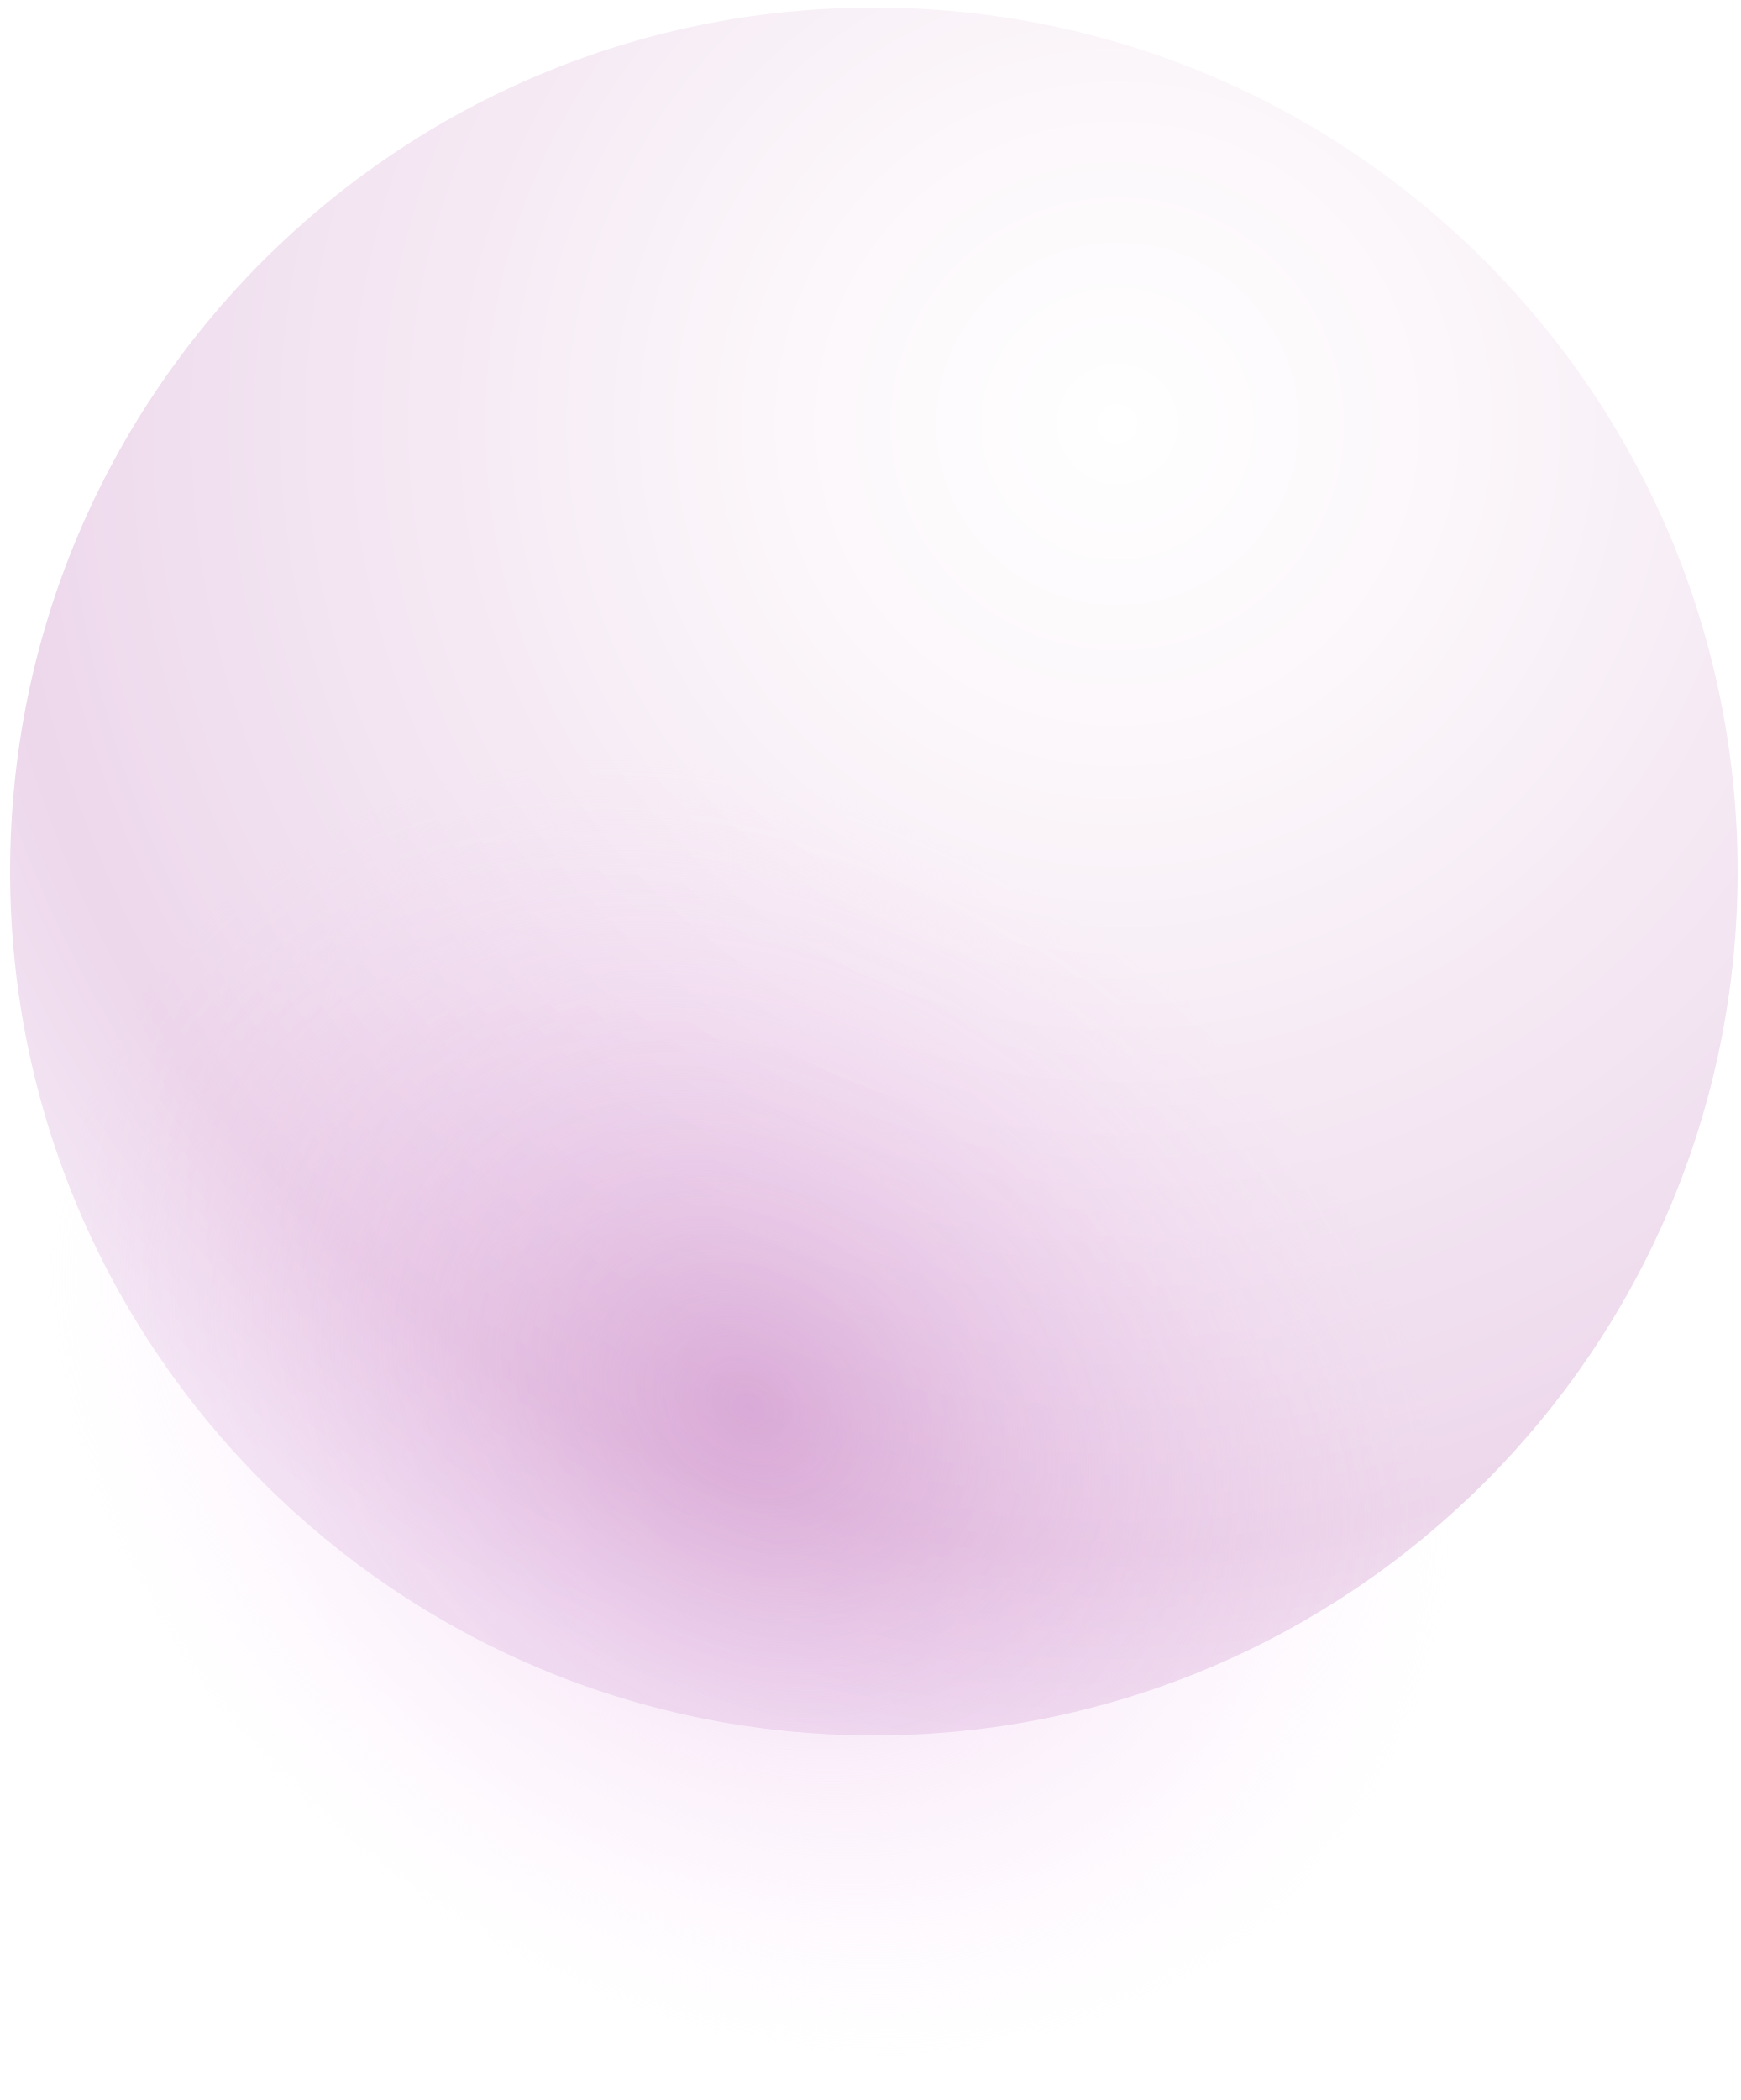
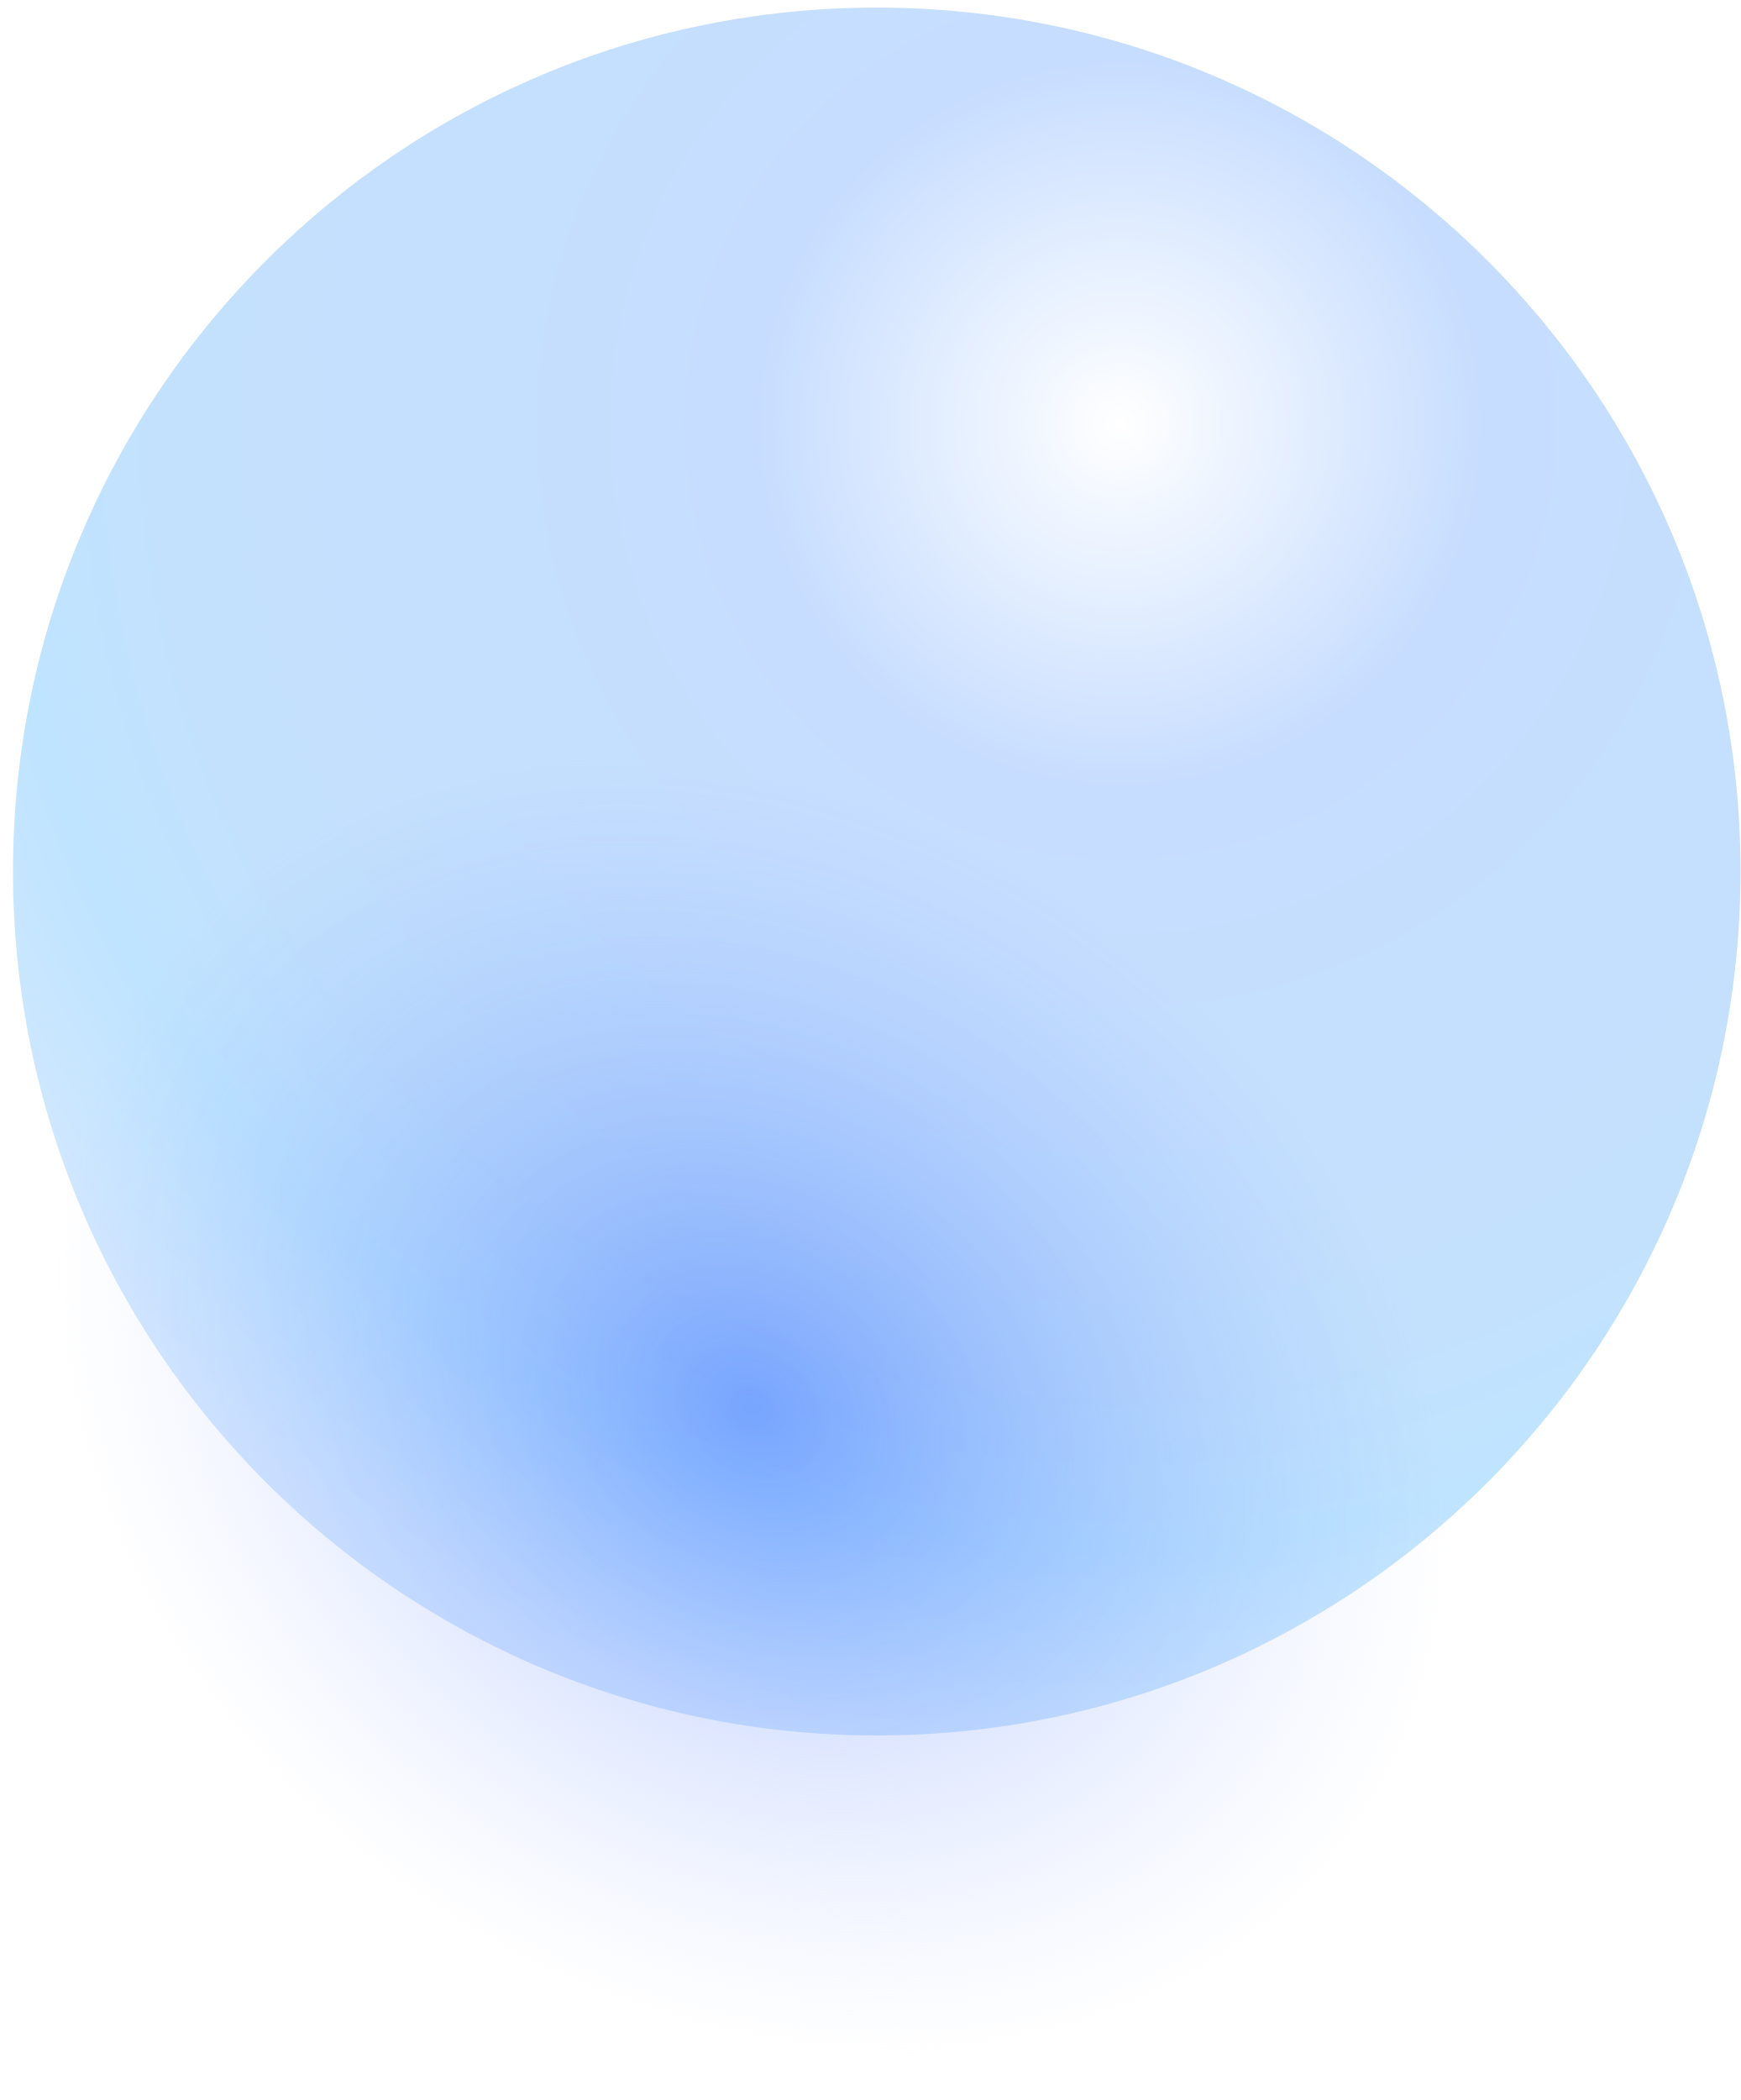
<svg xmlns="http://www.w3.org/2000/svg" width="131" height="158" viewBox="0 0 131 158" fill="none">
-   <path d="M65.76 130.57C101.658 130.57 130.76 101.469 130.76 65.57C130.76 29.672 101.658 0.57 65.76 0.57C29.861 0.57 0.76 29.672 0.76 65.57C0.76 101.469 29.861 130.57 65.76 130.57Z" fill="url(#paint0_radial_632_23969)" />
-   <path style="mix-blend-mode:multiply" d="M30.3 143.461C4.16 124.241 -4.58 91.721 10.77 70.831C26.13 49.941 59.77 48.581 85.92 67.791C112.06 87.011 120.8 119.531 105.45 140.421C90.09 161.311 56.45 162.671 30.3 143.461Z" fill="url(#paint1_radial_632_23969)" />
-   <path style="mix-blend-mode:overlay" opacity="0.7" d="M8.56 65.57C1.76 65.76 3 78.18 11.33 93.32C19.66 108.46 31.92 120.57 38.72 120.39C45.52 120.21 44.28 107.79 35.95 92.65C27.62 77.51 15.36 65.39 8.56 65.57Z" fill="url(#paint2_radial_632_23969)" />
-   <path style="mix-blend-mode:overlay" opacity="0.5" d="M76.03 58.191C65.7 41.981 66 22.631 76.71 14.991C87.42 7.341 104.48 14.291 114.82 30.501C125.16 46.711 124.85 66.051 114.14 73.701C103.42 81.351 86.36 74.401 76.02 58.191H76.03Z" fill="url(#paint3_radial_632_23969)" />
+   <path d="M65.978 130.572C101.876 130.572 130.978 101.47 130.978 65.572C130.978 29.673 101.876 0.572 65.978 0.572C30.079 0.572 0.978 29.673 0.978 65.572C0.978 101.47 30.079 130.572 65.978 130.572Z" fill="url(#paint0_radial_773_26434)" />
+   <path style="mix-blend-mode:multiply" d="M30.518 143.463C4.378 124.243 -4.362 91.723 10.988 70.833C26.348 49.943 59.988 48.583 86.138 67.793C112.278 87.013 121.018 119.533 105.668 140.423C90.308 161.313 56.668 162.673 30.518 143.463Z" fill="url(#paint1_radial_773_26434)" />
+   <path style="mix-blend-mode:overlay" opacity="0.7" d="M8.778 65.572C1.978 65.762 3.218 78.182 11.548 93.322C19.878 108.462 32.138 120.572 38.938 120.392C45.738 120.212 44.498 107.792 36.168 92.652C27.838 77.512 15.578 65.392 8.778 65.572Z" fill="url(#paint2_radial_773_26434)" />
+   <path style="mix-blend-mode:overlay" opacity="0.5" d="M76.248 58.192C65.918 41.982 66.218 22.632 76.928 14.992C87.638 7.342 104.698 14.292 115.038 30.502C125.378 46.712 125.068 66.052 114.358 73.702C103.638 81.352 86.578 74.402 76.238 58.192H76.248Z" fill="url(#paint3_radial_773_26434)" />
  <defs>
-     <radialGradient id="paint0_radial_632_23969" cx="0" cy="0" r="1" gradientUnits="userSpaceOnUse" gradientTransform="translate(84.2598 31.5703) scale(101.97)">
+     <radialGradient id="paint0_radial_773_26434" cx="0" cy="0" r="1" gradientUnits="userSpaceOnUse" gradientTransform="translate(84.4775 31.5718) scale(101.97)">
      <stop stop-color="white" />
-       <stop offset="0.27" stop-color="#FBF6FA" />
-       <stop offset="0.71" stop-color="#F0DFEF" />
-       <stop offset="0.84" stop-color="#EDD7EB" />
-       <stop offset="1" stop-color="#F4E8F5" />
+       <stop offset="0.27" stop-color="#C7DDFF" />
+       <stop offset="0.71" stop-color="#C3E1FD" />
+       <stop offset="0.84" stop-color="#BFE4FF" />
+       <stop offset="1" stop-color="#D5E8FF" />
    </radialGradient>
-     <radialGradient id="paint1_radial_632_23969" cx="0" cy="0" r="1" gradientUnits="userSpaceOnUse" gradientTransform="translate(56.3821 105.848) rotate(126.32) scale(45.064 56.33)">
-       <stop stop-color="#E8C6E7" />
-       <stop offset="1" stop-color="#FFEDFF" stop-opacity="0" />
+     <radialGradient id="paint1_radial_773_26434" cx="0" cy="0" r="1" gradientUnits="userSpaceOnUse" gradientTransform="translate(56.5999 105.849) rotate(126.32) scale(45.064 56.33)">
+       <stop stop-color="#9DB9FF" />
+       <stop offset="1" stop-color="#D7E0FF" stop-opacity="0" />
    </radialGradient>
-     <radialGradient id="paint2_radial_632_23969" cx="0" cy="0" r="1" gradientUnits="userSpaceOnUse" gradientTransform="translate(1053.26 1994.77) rotate(-118.82) scale(31.3624 10.9848)">
+     <radialGradient id="paint2_radial_773_26434" cx="0" cy="0" r="1" gradientUnits="userSpaceOnUse" gradientTransform="translate(1053.47 1994.78) rotate(-118.82) scale(31.3624 10.9848)">
      <stop stop-color="white" />
      <stop offset="0.1" stop-color="white" stop-opacity="0.85" />
      <stop offset="0.29" stop-color="white" stop-opacity="0.59" />
      <stop offset="0.47" stop-color="white" stop-opacity="0.38" />
      <stop offset="0.63" stop-color="white" stop-opacity="0.22" />
      <stop offset="0.78" stop-color="white" stop-opacity="0.1" />
      <stop offset="0.91" stop-color="white" stop-opacity="0.03" />
      <stop offset="1" stop-color="white" stop-opacity="0" />
    </radialGradient>
-     <radialGradient id="paint3_radial_632_23969" cx="0" cy="0" r="1" gradientUnits="userSpaceOnUse" gradientTransform="translate(-28.6489 135.049) rotate(144.47) scale(23.8953 34.7568)">
+     <radialGradient id="paint3_radial_773_26434" cx="0" cy="0" r="1" gradientUnits="userSpaceOnUse" gradientTransform="translate(-28.4311 135.05) rotate(144.47) scale(23.8953 34.7568)">
      <stop stop-color="white" />
      <stop offset="0.1" stop-color="white" stop-opacity="0.85" />
      <stop offset="0.29" stop-color="white" stop-opacity="0.59" />
      <stop offset="0.47" stop-color="white" stop-opacity="0.38" />
      <stop offset="0.63" stop-color="white" stop-opacity="0.22" />
      <stop offset="0.78" stop-color="white" stop-opacity="0.1" />
      <stop offset="0.91" stop-color="white" stop-opacity="0.03" />
      <stop offset="1" stop-color="white" stop-opacity="0" />
    </radialGradient>
  </defs>
</svg>
